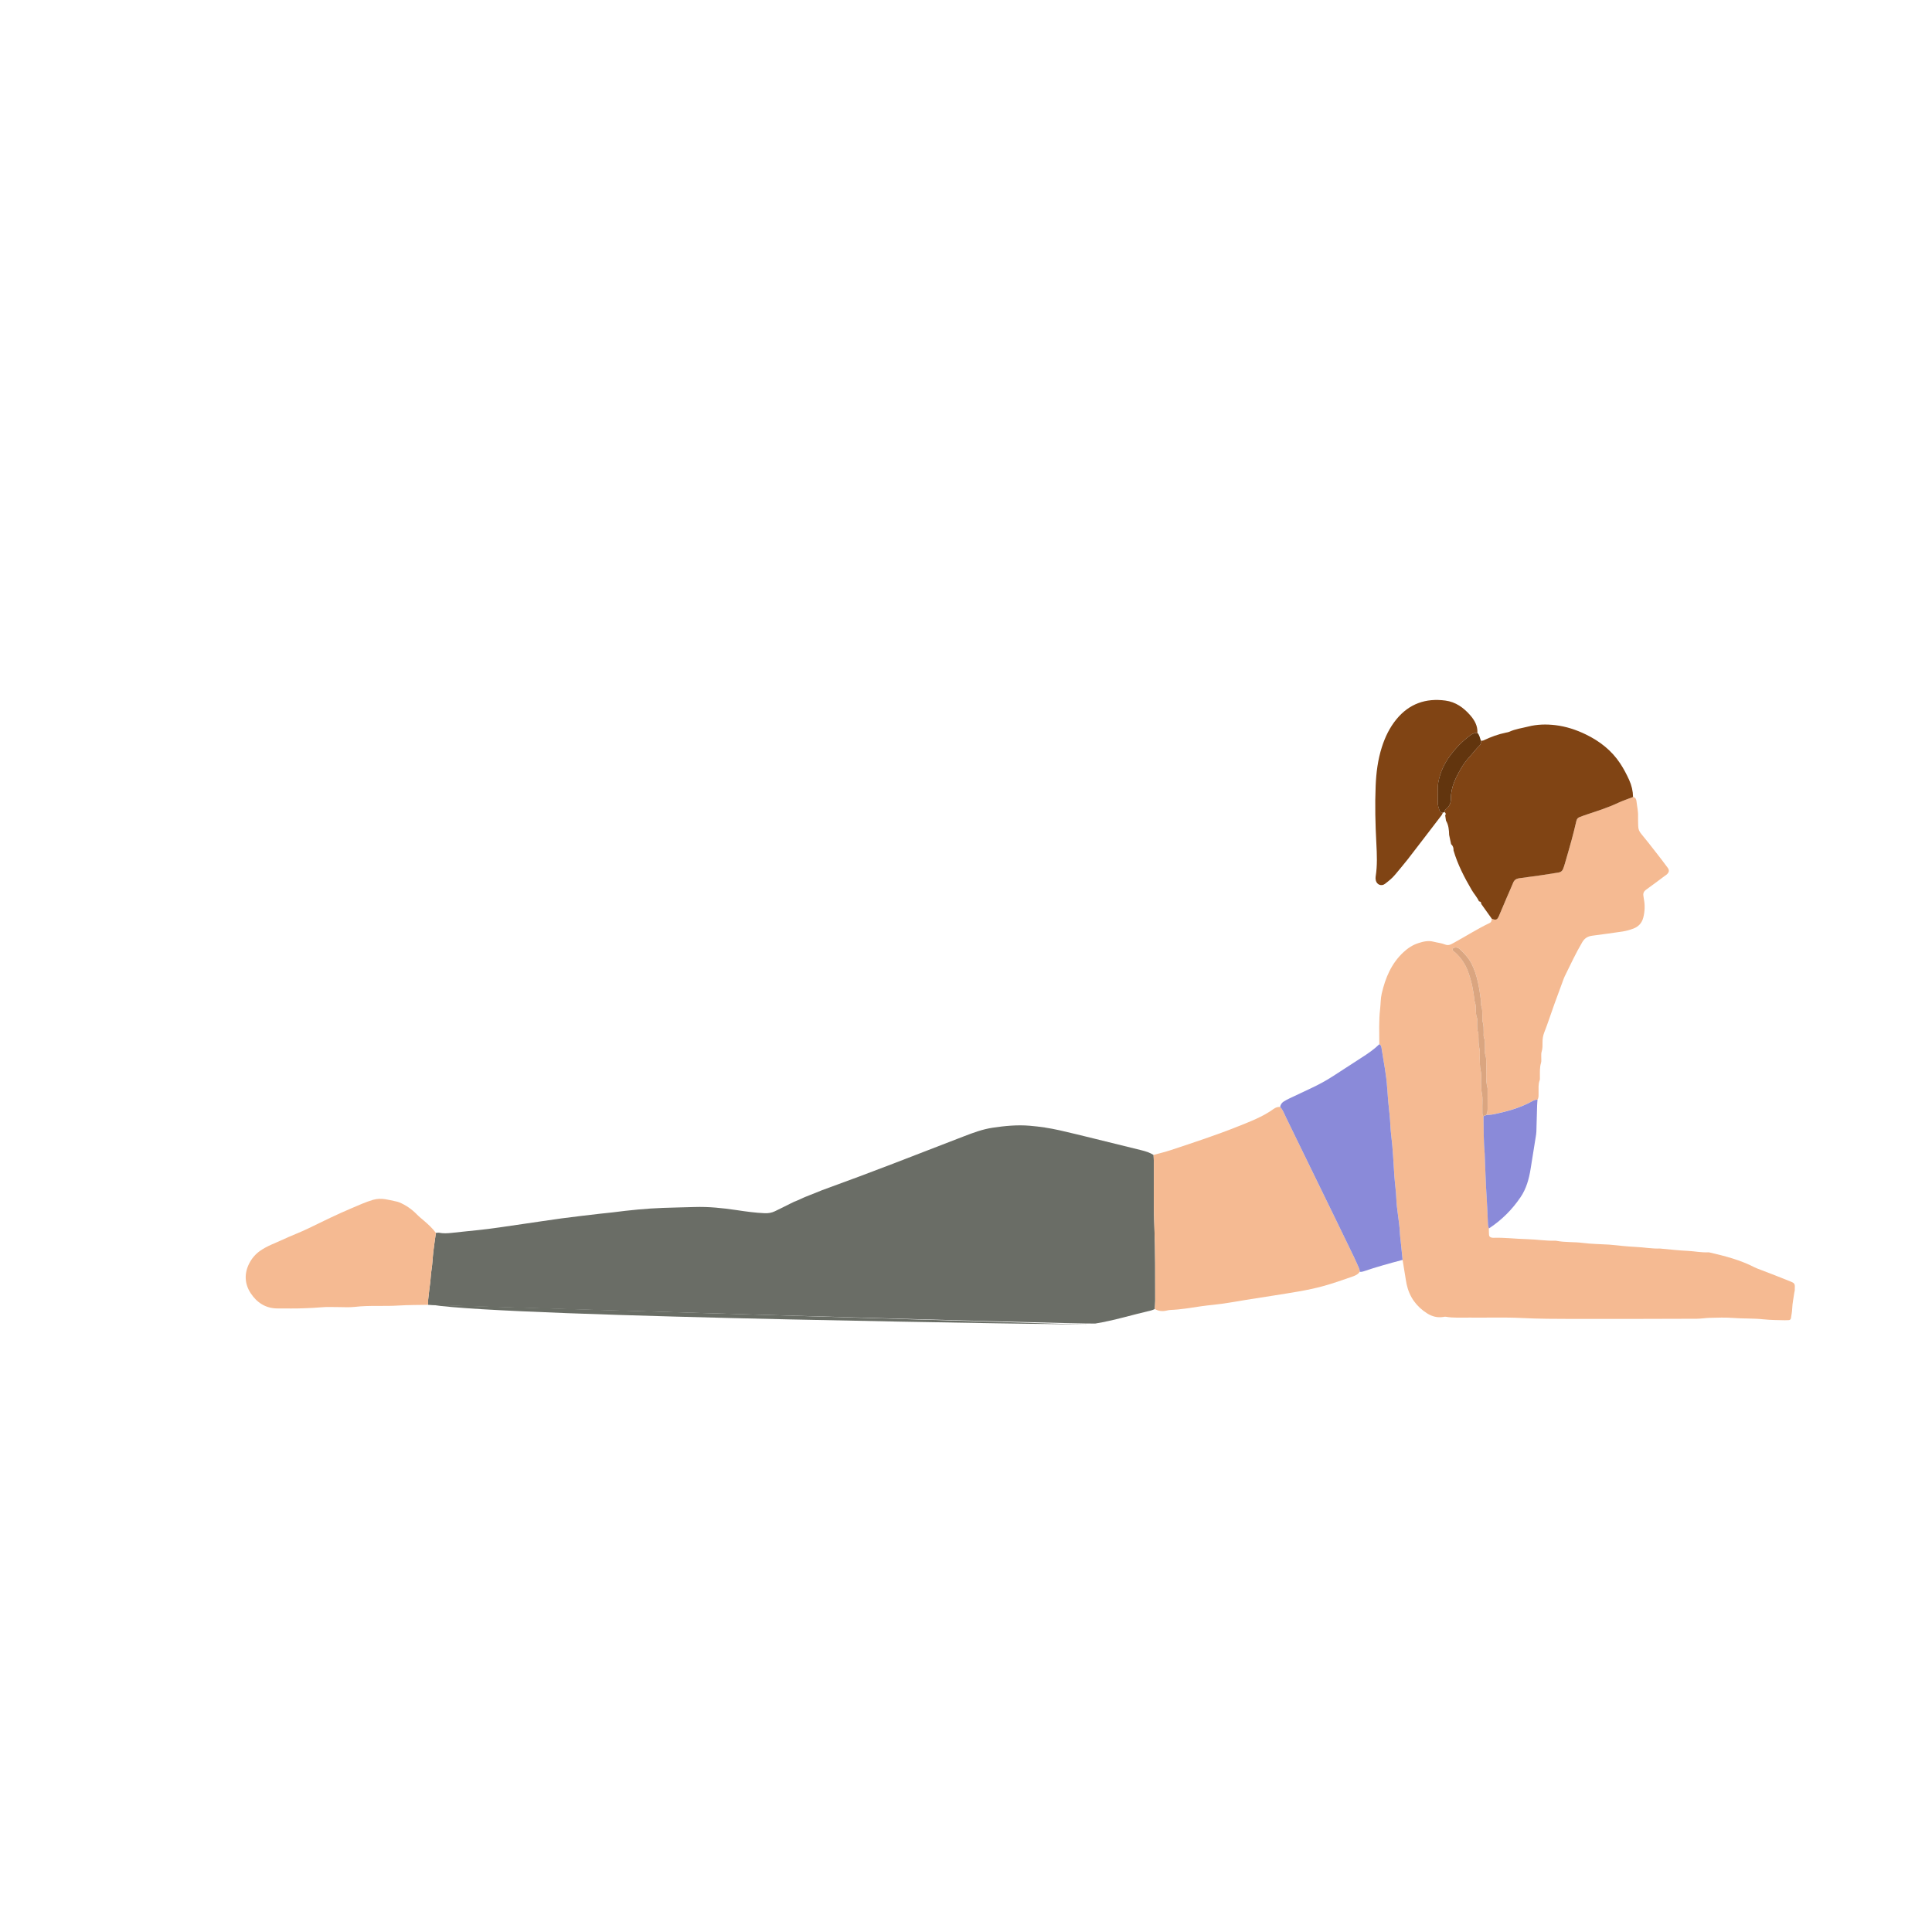
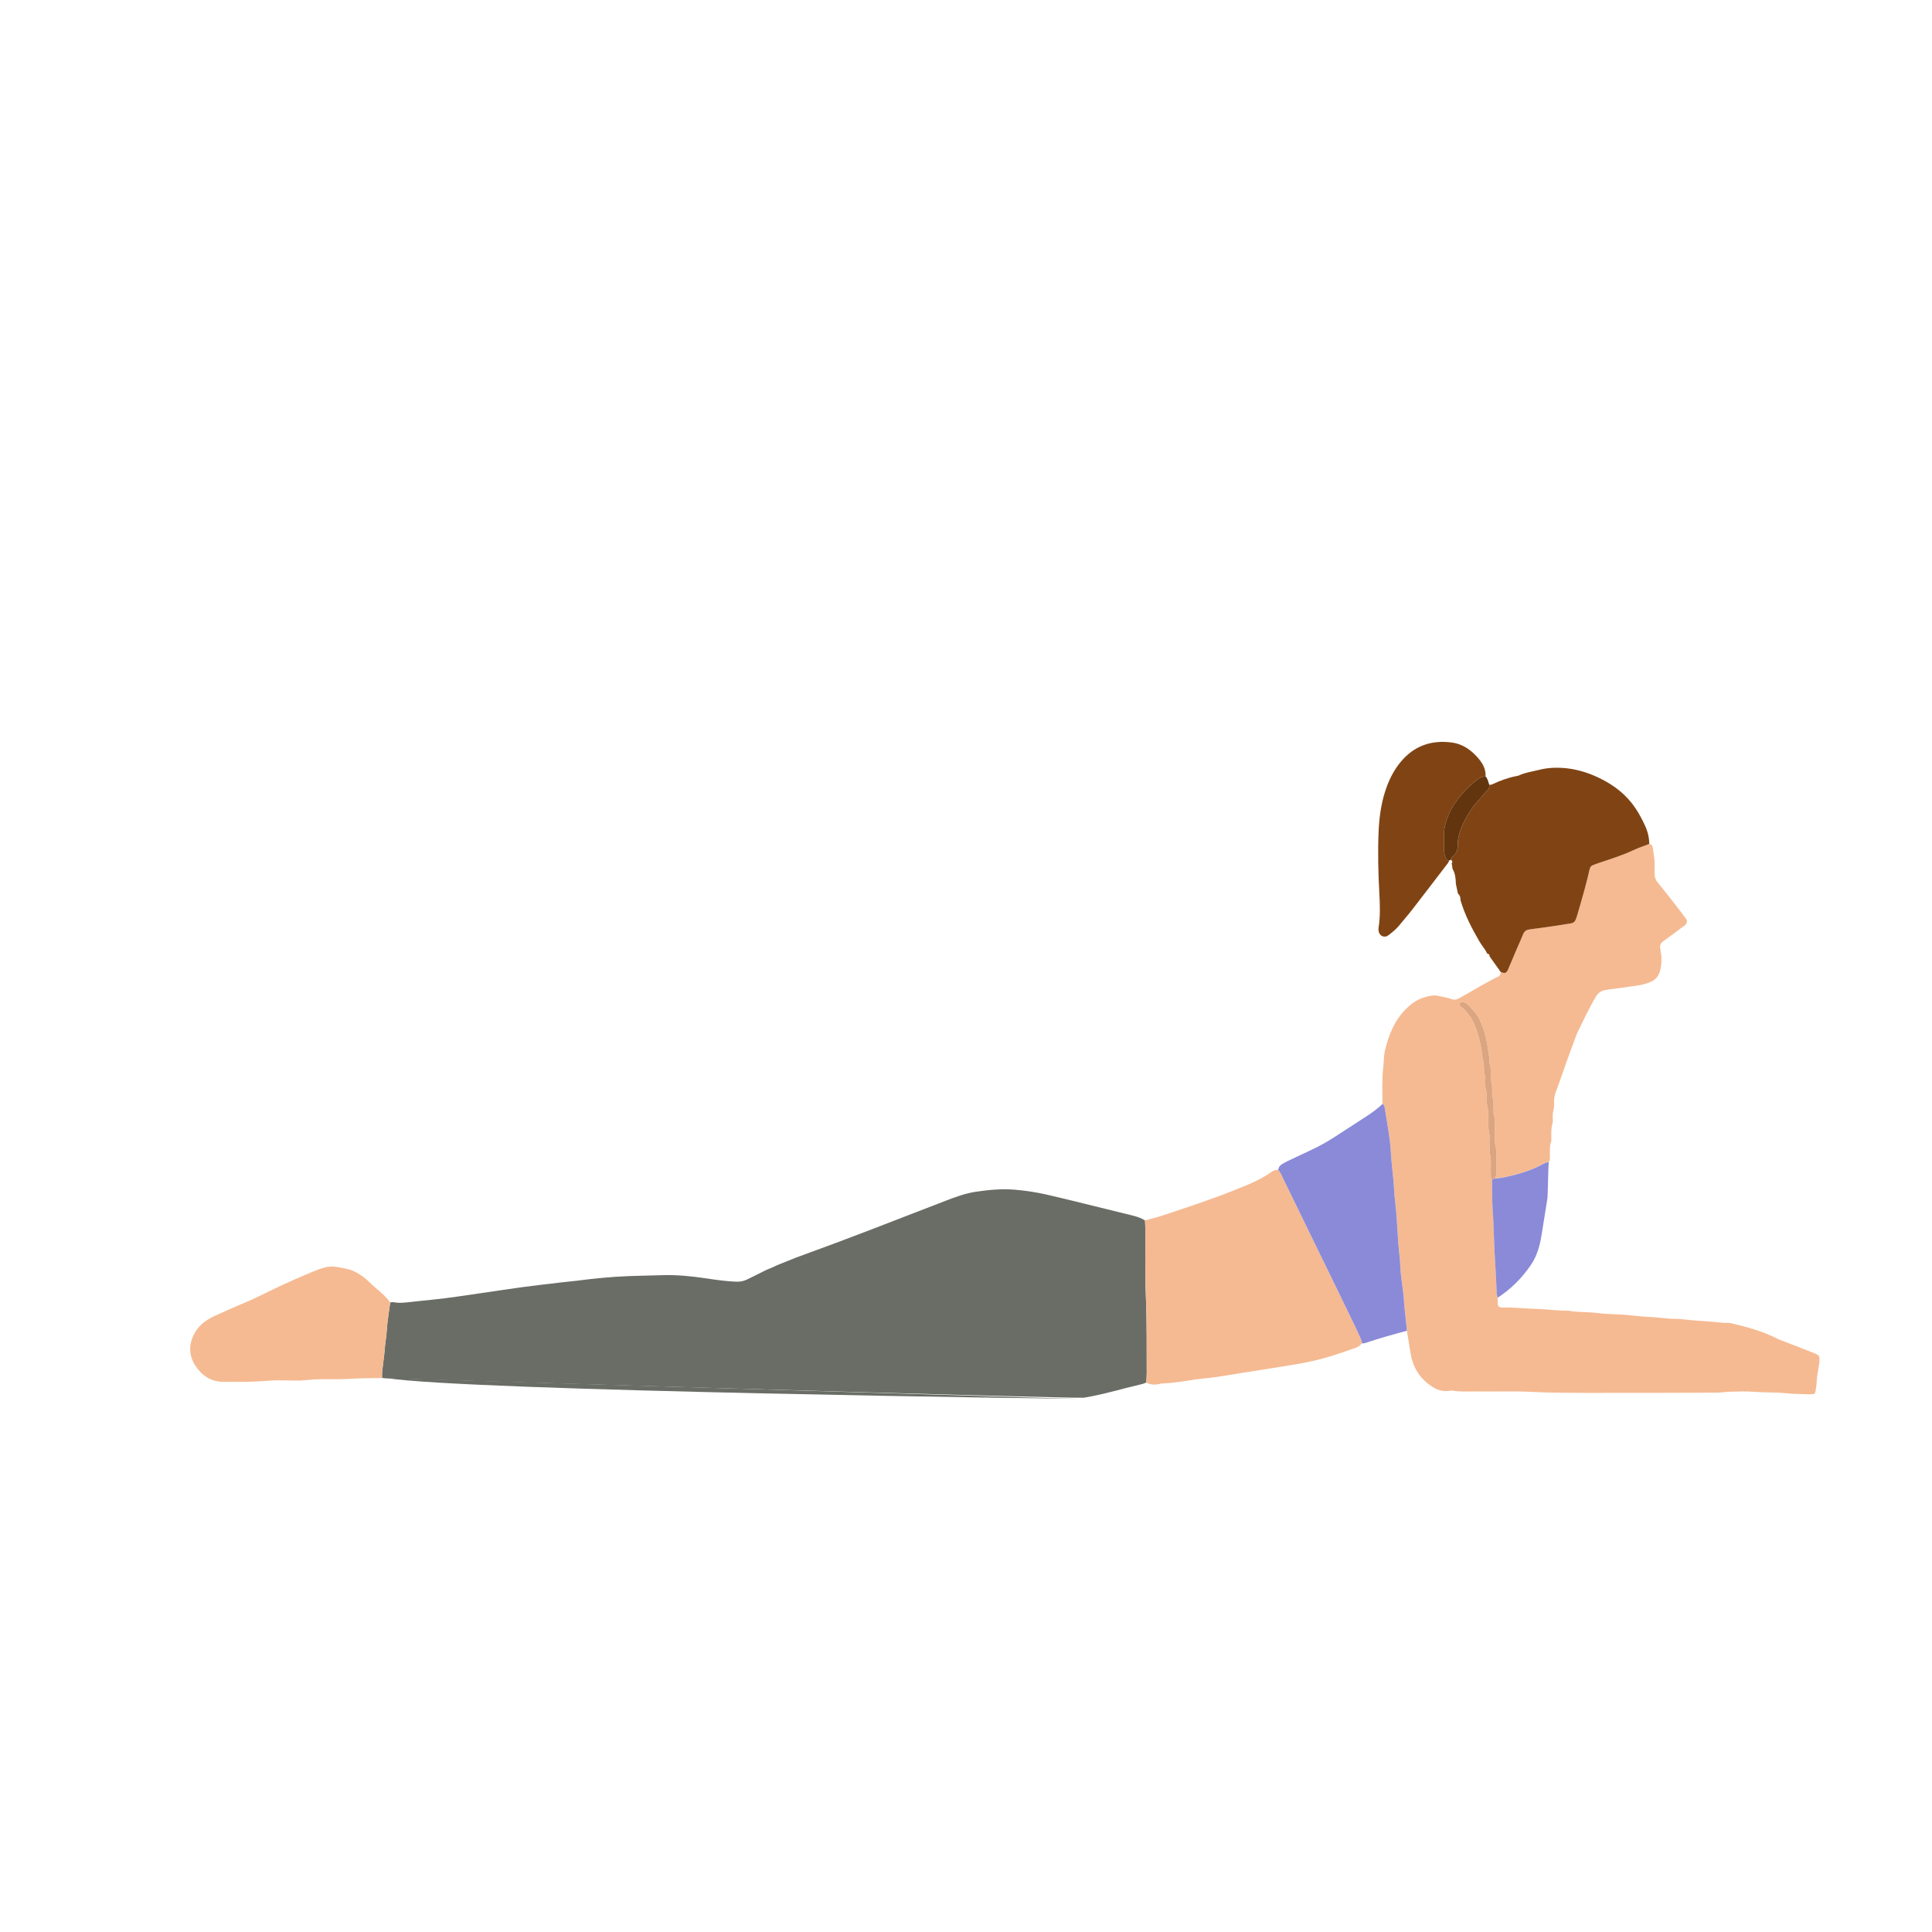
<svg xmlns="http://www.w3.org/2000/svg" width="500" height="500" viewBox="0 0 500 500" fill="none">
-   <path d="M110.802 337.686C110.802 337.63 110.802 336.458 110.802 336.402C110.968 334.959 111.119 333.513 111.313 332.073C111.469 330.909 111.493 329.734 111.68 328.567C111.927 327.022 111.966 325.448 112.149 323.892C112.336 322.284 112.587 320.686 112.809 319.084C113.088 319.063 113.377 318.978 113.642 319.031C114.711 319.246 115.776 319.183 116.845 319.074C118.976 318.855 121.106 318.604 123.237 318.4C127.28 318.008 131.288 317.338 135.306 316.773C138.657 316.301 141.998 315.764 145.349 315.316C148.644 314.875 151.953 314.505 155.255 314.113C156.374 313.979 157.503 313.898 158.621 313.754C162.928 313.193 167.25 312.762 171.593 312.6C174.298 312.498 177.008 312.466 179.714 312.374C183.393 312.254 187.034 312.635 190.667 313.179C193.066 313.538 195.465 313.874 197.896 313.979C198.82 314.018 199.702 313.874 200.527 313.478C201.9 312.822 203.258 312.134 204.62 311.453C204.768 311.379 205.389 311.058 205.533 311.009C206.669 310.596 207.968 309.915 208.543 309.707C209.072 309.513 212.212 308.215 212.741 308.024C226.577 303.004 235.752 299.371 249.479 294.069C251.899 293.134 254.316 292.238 256.912 291.85C260.105 291.373 263.304 291.07 266.518 291.342C269.101 291.56 271.672 291.948 274.205 292.516C277.229 293.197 280.238 293.949 283.251 294.686C287.304 295.677 291.354 296.679 295.4 297.681C296.497 297.953 297.577 298.284 298.54 298.905C298.568 299.579 298.618 300.253 298.625 300.927C298.66 306.451 298.526 311.979 298.755 317.497C299.023 323.864 298.946 330.228 298.967 336.592C298.967 337.323 298.896 338.053 298.857 338.783C298.543 338.903 298.24 339.069 297.916 339.143C293.1 340.254 288.373 341.732 283.483 342.53C281.656 342.826 112.414 337.799 111.842 337.764" fill="#6A6D66" />
-   <path d="M362.989 326.056C363.215 327.442 363.437 328.828 363.666 330.215C363.786 330.938 363.885 331.661 364.04 332.377C364.742 335.63 366.549 338.135 369.339 339.902C370.599 340.699 372.006 341.077 373.527 340.826C373.745 340.791 373.982 340.738 374.193 340.777C376.208 341.13 378.243 340.967 380.268 340.992C384.78 341.045 389.303 340.876 393.804 341.098C398.2 341.317 402.592 341.331 406.988 341.338C417.705 341.356 428.426 341.324 439.143 341.289C440.265 341.285 441.384 341.077 442.509 341.056C444.481 341.017 446.467 340.918 448.428 341.077C451.071 341.289 453.731 341.154 456.355 341.437C458.215 341.634 460.063 341.638 461.919 341.677C462.257 341.684 462.596 341.677 462.931 341.652C463.245 341.627 463.453 341.437 463.499 341.126C463.623 340.29 463.796 339.458 463.824 338.618C463.87 337.26 464.18 335.944 464.353 334.603C464.381 334.381 464.473 334.162 464.483 333.944C464.565 332.063 464.536 332.123 463.055 331.513C460.606 330.508 458.126 329.583 455.657 328.624C455.131 328.419 454.592 328.246 454.094 327.989C450.457 326.108 446.541 325.085 442.586 324.168C442.424 324.129 442.251 324.091 442.086 324.098C440.276 324.189 438.498 323.801 436.699 323.72C434.455 323.621 432.218 323.353 429.978 323.156C429.865 323.145 429.752 323.117 429.643 323.12C427.495 323.198 425.378 322.789 423.24 322.697C421.053 322.602 418.873 322.327 416.689 322.129C416.576 322.119 416.463 322.108 416.35 322.101C414.103 321.967 411.838 321.949 409.612 321.663C407.319 321.367 404.991 321.565 402.719 321.106C402.663 321.095 402.606 321.092 402.55 321.092C400.066 321.17 397.607 320.746 395.127 320.69C392.256 320.623 389.398 320.252 386.519 320.344C386.354 320.351 386.181 320.33 386.015 320.291C385.659 320.206 385.39 319.995 385.362 319.614C385.32 319.053 385.327 318.488 385.313 317.924C385.235 317.539 385.105 317.162 385.087 316.774C384.981 314.421 384.904 312.068 384.741 309.711C384.494 306.131 384.406 302.536 384.255 298.948C384.251 298.835 384.255 298.722 384.244 298.613C383.944 295.367 383.983 292.108 383.934 288.852C383.708 288.647 383.644 288.379 383.641 288.09C383.641 287.469 383.641 286.848 383.634 286.23C383.623 285.218 383.75 284.17 383.545 283.196C383.33 282.184 383.32 281.189 383.299 280.18C383.277 279.168 383.426 278.116 383.21 277.146C382.96 276.021 382.985 274.913 382.96 273.795C382.942 273.005 383.073 272.183 382.889 271.438C382.625 270.376 382.639 269.322 382.618 268.256C382.611 267.918 382.664 267.551 382.551 267.251C382.201 266.32 382.304 265.36 382.283 264.407C382.275 264.069 382.36 263.695 382.244 263.399C381.693 262.002 382.208 260.46 381.619 259.081C381.351 256.452 380.833 253.891 379.919 251.397C379.22 249.499 378.137 247.912 376.677 246.55C376.472 246.359 376.215 246.222 376.031 246.014C375.943 245.911 375.911 245.686 375.961 245.555C376.007 245.424 376.172 245.283 376.31 245.252C376.822 245.139 377.312 245.174 377.728 245.566C378.921 246.687 380.049 247.852 380.808 249.337C382.367 252.395 382.854 255.722 383.291 259.063C383.348 259.507 383.231 259.998 383.376 260.403C383.687 261.285 383.616 262.181 383.637 263.078C383.648 263.529 383.57 264.012 383.708 264.422C384.025 265.36 383.955 266.312 383.976 267.265C383.983 267.66 383.912 268.087 384.036 268.44C384.403 269.484 384.283 270.556 384.315 271.618C384.329 272.07 384.255 272.553 384.396 272.959C384.685 273.788 384.618 274.624 384.65 275.467C384.724 277.485 384.42 279.524 384.967 281.517C385.009 281.676 384.981 281.852 384.981 282.022C384.981 283.655 384.971 285.292 384.992 286.925C384.999 287.504 384.925 288.047 384.639 288.552C385.196 288.502 385.764 288.506 386.311 288.396C389.846 287.701 393.303 286.756 396.489 285.01C396.937 284.763 397.388 284.551 397.914 284.576C398.267 284.008 398.168 283.376 398.179 282.763C398.196 281.697 398.073 280.621 398.464 279.584C398.56 279.334 398.517 279.027 398.521 278.744C398.539 277.51 398.44 276.275 398.817 275.054C398.962 274.589 398.853 274.045 398.874 273.537C398.891 273.086 398.835 272.61 398.969 272.197C399.241 271.368 399.205 270.525 399.205 269.685C399.205 268.835 399.322 268.045 399.643 267.223C400.585 264.82 401.375 262.358 402.246 259.931C403.04 257.719 403.866 255.514 404.677 253.309C404.755 253.097 404.839 252.889 404.941 252.685C406.409 249.704 407.803 246.687 409.499 243.819C410.12 242.772 410.946 242.313 412.061 242.161C414.678 241.805 417.299 241.477 419.91 241.075C420.848 240.93 421.787 240.665 422.679 240.334C424.023 239.836 424.923 238.895 425.286 237.452C425.692 235.836 425.745 234.227 425.42 232.597C425.367 232.322 425.336 232.044 425.3 231.765C425.216 231.08 425.48 230.618 426.062 230.209C427.675 229.073 429.237 227.87 430.821 226.695C431.001 226.561 431.206 226.456 431.368 226.3C431.985 225.725 432.074 225.224 431.573 224.54C430.574 223.178 429.537 221.845 428.5 220.515C427.251 218.917 426.009 217.315 424.711 215.756C424.207 215.153 423.97 214.518 423.967 213.752C423.963 212.905 423.893 212.059 423.928 211.216C423.981 209.963 423.674 208.753 423.543 207.522C423.484 206.972 423.346 206.386 422.64 206.252C421.332 206.76 419.991 207.201 418.721 207.794C416.163 208.993 413.482 209.847 410.812 210.732C410.117 210.962 409.425 211.208 408.744 211.477C408.3 211.653 408.074 211.999 407.961 212.489C407.584 214.126 407.178 215.756 406.737 217.379C406.18 219.432 405.58 221.471 404.987 223.517C404.846 224 404.695 224.487 404.497 224.949C404.282 225.447 403.88 225.718 403.326 225.803C401.826 226.025 400.334 226.29 398.835 226.505C396.944 226.78 395.046 227.02 393.152 227.285C392.439 227.383 391.906 227.708 391.617 228.428C391.088 229.729 390.499 231.006 389.945 232.301C389.26 233.903 388.597 235.515 387.902 237.113C387.486 238.069 387.116 238.182 386.075 237.759C386.001 238.189 386.025 238.626 385.503 238.877C382.357 240.383 379.414 242.264 376.359 243.939C376.112 244.073 375.862 244.204 375.615 244.334C375.089 244.617 374.532 244.666 373.985 244.44C373.04 244.052 372.02 243.982 371.054 243.724C369.653 243.35 368.351 243.664 367.088 244.07C365.642 244.532 364.372 245.354 363.229 246.416C360.079 249.337 358.533 253.066 357.588 257.133C357.278 258.46 357.33 259.814 357.172 261.148C356.815 264.178 356.964 267.212 356.964 270.246C357.454 270.465 357.5 270.909 357.567 271.368C358.071 274.758 358.795 278.109 359.003 281.545C359.147 283.902 359.384 286.252 359.638 288.598C359.825 290.333 359.828 292.086 360.047 293.812C360.495 297.332 360.618 300.874 360.869 304.406C361.014 306.423 361.313 308.431 361.387 310.456C361.43 311.634 361.589 312.809 361.74 313.98C361.98 315.818 362.255 317.652 362.322 319.511C362.343 320.072 362.442 320.63 362.502 321.187C362.668 322.806 362.83 324.429 362.996 326.048L362.989 326.056Z" fill="#F5BA92" />
-   <path d="M298.536 298.898C298.565 299.572 298.614 300.246 298.621 300.92C298.656 306.444 298.522 311.972 298.752 317.49C299.02 323.857 298.942 330.221 298.963 336.586C298.963 337.316 298.893 338.046 298.854 338.776C299.835 339.334 300.872 339.429 301.958 339.168C302.286 339.09 302.622 339.023 302.957 339.013C305.603 338.914 308.206 338.448 310.82 338.064C311.875 337.908 312.94 337.796 314.002 337.686C316.86 337.393 319.675 336.864 322.501 336.402C324.942 336.003 327.387 335.647 329.828 335.252C334.044 334.568 338.284 333.982 342.412 332.85C344.906 332.165 347.354 331.308 349.799 330.454C350.571 330.186 351.404 329.9 351.891 329.128C351.919 328.722 351.788 328.352 351.623 327.992C351.203 327.071 350.804 326.14 350.363 325.23C348.751 321.885 347.132 318.544 345.505 315.207C343.142 310.353 340.771 305.499 338.404 300.644C336.531 296.799 334.679 292.947 332.784 289.112C332.34 288.213 332.022 287.228 331.31 286.477C330.653 286.403 330.082 286.653 329.577 287.017C326.762 289.038 323.552 290.248 320.37 291.522C314.687 293.797 308.869 295.695 303.066 297.625C301.577 298.119 300.046 298.478 298.533 298.898H298.536Z" fill="#F5BA92" />
-   <path d="M386.068 237.769C387.109 238.192 387.479 238.076 387.896 237.123C388.591 235.525 389.25 233.913 389.938 232.311C390.492 231.02 391.081 229.743 391.61 228.438C391.903 227.718 392.436 227.393 393.145 227.295C395.039 227.03 396.937 226.79 398.828 226.515C400.328 226.296 401.82 226.035 403.319 225.813C403.873 225.732 404.275 225.457 404.49 224.959C404.691 224.497 404.843 224.014 404.981 223.527C405.573 221.484 406.173 219.442 406.731 217.389C407.172 215.769 407.577 214.136 407.955 212.499C408.068 212.009 408.293 211.663 408.738 211.487C409.419 211.219 410.11 210.972 410.805 210.742C413.476 209.857 416.157 209.003 418.714 207.804C419.984 207.207 421.325 206.77 422.634 206.262C422.606 204.724 422.27 203.27 421.628 201.859C420.955 200.378 420.214 198.956 419.311 197.587C417.067 194.194 414.008 191.819 410.406 190.07C407.912 188.859 405.274 187.999 402.54 187.671C400.204 187.392 397.819 187.441 395.491 188.034C393.858 188.45 392.168 188.658 390.616 189.378C390.365 189.494 390.076 189.537 389.801 189.59C387.748 190.002 385.807 190.722 383.923 191.618C383.733 191.71 383.486 191.678 383.267 191.703C383.278 192.154 383.278 192.595 382.9 192.945C382.078 193.71 381.429 194.627 380.681 195.453C379.849 196.37 379.059 197.298 378.424 198.36C376.861 200.967 375.457 203.616 375.485 206.791C375.492 207.694 375.178 208.548 374.451 209.19C374.162 209.448 373.852 209.709 373.816 210.143C374.127 210.379 374.285 210.651 374.017 211.017C374.084 211.473 374.151 211.928 374.215 212.383C374.896 213.526 375.005 214.796 375.037 216.083C375.206 216.881 375.376 217.678 375.545 218.479C376.049 218.902 376.201 219.459 376.173 220.091C377.235 223.725 378.967 227.055 380.861 230.304C381.45 231.316 382.272 232.188 382.763 233.267C383.158 233.306 383.37 233.507 383.331 233.923C384.241 235.2 385.155 236.481 386.065 237.758L386.068 237.769Z" fill="#804414" />
-   <path d="M110.805 336.571C110.805 336.515 110.802 336.458 110.805 336.402C110.971 334.959 111.123 333.512 111.317 332.073C111.472 330.909 111.497 329.734 111.684 328.567C111.931 327.021 111.969 325.448 112.153 323.892C112.34 322.284 112.59 320.685 112.812 319.084C111.913 317.849 110.781 316.823 109.634 315.845C109.038 315.334 108.42 314.843 107.874 314.279C106.561 312.931 105.051 311.891 103.323 311.164C103.016 311.037 102.684 310.966 102.356 310.896C101.478 310.705 100.606 310.494 99.717 310.356C98.656 310.19 97.604 310.208 96.546 310.515C94.644 311.069 92.856 311.898 91.043 312.663C87.254 314.265 83.557 316.068 79.863 317.877C77.693 318.939 75.404 319.768 73.217 320.795C71.234 321.726 69.146 322.425 67.322 323.709C66.08 324.584 65.163 325.677 64.496 326.983C63.155 329.611 63.311 332.31 64.888 334.698C66.461 337.083 68.743 338.624 71.784 338.621C74.151 338.621 76.526 338.674 78.889 338.568C80.329 338.504 81.775 338.462 83.214 338.324C84.611 338.19 86.033 338.279 87.441 338.271C88.908 338.264 90.39 338.391 91.836 338.219C95.657 337.771 99.495 338.123 103.309 337.862C105.104 337.739 108.999 337.707 110.798 337.686" fill="#F5BA92" />
-   <path d="M331.309 286.477C332.022 287.232 332.339 288.213 332.784 289.112C334.675 292.947 336.53 296.799 338.404 300.645C340.767 305.499 343.141 310.353 345.505 315.207C347.131 318.545 348.751 321.886 350.363 325.23C350.8 326.14 351.202 327.071 351.622 327.992C351.788 328.356 351.918 328.722 351.89 329.128C352.229 329.195 352.553 329.139 352.878 329.029C356.205 327.89 359.595 326.962 362.992 326.055C362.826 324.436 362.664 322.813 362.498 321.194C362.442 320.637 362.34 320.079 362.318 319.518C362.251 317.659 361.98 315.828 361.736 313.987C361.581 312.816 361.426 311.641 361.384 310.463C361.309 308.438 361.01 306.434 360.865 304.412C360.611 300.881 360.491 297.339 360.043 293.819C359.824 292.093 359.824 290.34 359.634 288.604C359.38 286.258 359.143 283.905 358.999 281.552C358.791 278.12 358.067 274.765 357.563 271.375C357.496 270.916 357.45 270.472 356.96 270.253C355.587 271.597 354.01 272.666 352.402 273.696C349.894 275.301 347.406 276.935 344.909 278.554C343.208 279.654 341.434 280.618 339.607 281.485C337.631 282.427 335.645 283.348 333.666 284.29C333.211 284.505 332.766 284.749 332.332 285.006C331.775 285.334 331.397 285.807 331.316 286.474L331.309 286.477Z" fill="#8A8AD9" />
-   <path d="M382.353 189.653C382.438 187.84 381.63 186.404 380.48 185.088C378.755 183.116 376.712 181.659 374.074 181.307C369.015 180.626 364.725 182.111 361.43 186.104C359.652 188.26 358.46 190.726 357.613 193.389C356.579 196.645 356.159 199.972 356.018 203.366C355.81 208.329 355.934 213.283 356.198 218.239C356.35 221.111 356.477 223.982 356.018 226.843C355.965 227.168 355.98 227.524 356.057 227.845C356.322 228.967 357.518 229.443 358.428 228.741C359.363 228.022 360.294 227.288 361.053 226.364C362.121 225.055 363.24 223.785 364.277 222.448C367.244 218.617 370.179 214.761 373.128 210.915C373.223 210.721 373.322 210.527 373.417 210.333C372.998 210.284 372.652 210.111 372.525 209.684C372.331 209.046 372.091 208.425 372.112 207.726C372.154 206.326 372.123 204.922 372.126 203.518C372.126 203.07 372.197 202.636 372.289 202.191C372.779 199.792 373.781 197.637 375.22 195.665C376.716 193.615 378.452 191.812 380.494 190.306C381.052 189.893 381.655 189.632 382.36 189.65L382.353 189.653Z" fill="#804414" />
-   <path d="M397.914 284.593C397.385 284.565 396.933 284.78 396.489 285.027C393.303 286.774 389.846 287.719 386.311 288.414C385.764 288.52 385.196 288.52 384.639 288.569C384.403 288.668 384.163 288.767 383.926 288.865C383.976 292.122 383.937 295.378 384.237 298.627C384.247 298.74 384.244 298.853 384.247 298.962C384.403 302.55 384.491 306.145 384.734 309.725C384.897 312.078 384.974 314.431 385.08 316.788C385.098 317.172 385.228 317.553 385.306 317.938C388.604 315.786 391.345 313.045 393.54 309.799C395.007 307.626 395.702 305.111 396.118 302.529C396.577 299.696 397.025 296.863 397.477 294.03C397.537 293.642 397.604 293.251 397.614 292.859C397.685 290.608 397.738 288.357 397.805 286.107C397.819 285.602 397.872 285.101 397.907 284.597L397.914 284.593Z" fill="#8A8AD9" />
-   <path d="M382.352 189.653C381.647 189.636 381.043 189.897 380.486 190.309C378.447 191.819 376.708 193.618 375.212 195.668C373.773 197.64 372.774 199.796 372.28 202.194C372.189 202.639 372.118 203.073 372.118 203.521C372.118 204.925 372.146 206.326 372.104 207.73C372.083 208.432 372.323 209.049 372.517 209.687C372.647 210.114 372.99 210.287 373.409 210.337C373.543 210.277 373.674 210.217 373.808 210.157C373.843 209.719 374.154 209.458 374.443 209.204C375.17 208.566 375.484 207.708 375.477 206.805C375.448 203.63 376.852 200.981 378.415 198.374C379.054 197.312 379.844 196.384 380.673 195.467C381.421 194.641 382.07 193.721 382.892 192.959C383.269 192.609 383.269 192.169 383.259 191.717C382.998 191.011 382.913 190.228 382.345 189.657L382.352 189.653Z" fill="#62350E" />
-   <path d="M383.926 288.862C384.163 288.763 384.403 288.664 384.639 288.565C384.928 288.061 384.999 287.518 384.992 286.939C384.974 285.306 384.985 283.669 384.981 282.036C384.981 281.866 385.009 281.686 384.967 281.531C384.417 279.538 384.724 277.499 384.65 275.481C384.618 274.641 384.685 273.802 384.396 272.973C384.254 272.567 384.328 272.08 384.314 271.632C384.283 270.567 384.403 269.498 384.036 268.454C383.912 268.097 383.983 267.67 383.976 267.279C383.955 266.326 384.025 265.374 383.708 264.435C383.57 264.026 383.648 263.543 383.637 263.091C383.616 262.195 383.686 261.299 383.376 260.417C383.231 260.012 383.351 259.521 383.291 259.077C382.854 255.736 382.367 252.409 380.808 249.351C380.049 247.865 378.92 246.701 377.728 245.579C377.312 245.188 376.821 245.156 376.31 245.265C376.172 245.297 376.006 245.438 375.961 245.569C375.911 245.699 375.943 245.925 376.031 246.027C376.215 246.236 376.472 246.373 376.677 246.564C378.137 247.925 379.22 249.513 379.919 251.411C380.836 253.905 381.351 256.47 381.619 259.094C382.208 260.477 381.693 262.019 382.244 263.412C382.36 263.709 382.272 264.083 382.282 264.421C382.304 265.374 382.201 266.333 382.55 267.265C382.663 267.565 382.61 267.935 382.618 268.27C382.639 269.336 382.625 270.39 382.889 271.452C383.076 272.197 382.942 273.022 382.96 273.809C382.988 274.931 382.96 276.038 383.21 277.16C383.425 278.13 383.277 279.178 383.298 280.194C383.32 281.203 383.33 282.198 383.545 283.21C383.75 284.184 383.623 285.228 383.634 286.244C383.641 286.865 383.637 287.486 383.641 288.103C383.641 288.393 383.708 288.661 383.933 288.865L383.926 288.862Z" fill="#DAA580" />
-   <path d="M281.652 342.819C281.652 342.819 131.863 340.904 111.839 337.687Z" fill="#696D65" />
+   <path d="M98.876 356.634C98.876 356.575 98.876 355.343 98.876 355.284C99.05 353.766 99.21 352.245 99.414 350.731C99.577 349.507 99.603 348.271 99.8 347.043C100.059 345.418 100.1 343.763 100.293 342.127C100.49 340.435 100.753 338.755 100.987 337.07C101.28 337.048 101.584 336.959 101.863 337.014C102.987 337.241 104.107 337.174 105.231 337.059C107.472 336.829 109.713 336.566 111.954 336.35C116.206 335.938 120.421 335.234 124.647 334.64C128.172 334.143 131.685 333.579 135.21 333.108C138.676 332.644 142.156 332.254 145.628 331.842C146.805 331.701 147.992 331.616 149.168 331.464C153.698 330.874 158.243 330.421 162.811 330.251C165.656 330.143 168.506 330.11 171.352 330.013C175.221 329.887 179.05 330.288 182.872 330.859C185.395 331.238 187.918 331.59 190.474 331.701C191.446 331.742 192.374 331.59 193.242 331.175C194.685 330.484 196.114 329.761 197.546 329.045C197.702 328.967 198.355 328.629 198.507 328.577C199.701 328.143 201.067 327.427 201.672 327.208C202.228 327.004 205.53 325.639 206.087 325.439C220.638 320.159 230.289 316.337 244.725 310.761C247.27 309.778 249.812 308.835 252.543 308.427C255.9 307.926 259.266 307.607 262.646 307.893C265.362 308.123 268.066 308.531 270.73 309.128C273.91 309.844 277.075 310.635 280.243 311.41C284.506 312.453 288.766 313.506 293.021 314.56C294.175 314.846 295.311 315.195 296.324 315.848C296.353 316.556 296.405 317.265 296.413 317.974C296.45 323.784 296.309 329.598 296.55 335.4C296.832 342.097 296.75 348.791 296.772 355.484C296.772 356.252 296.698 357.02 296.657 357.788C296.327 357.914 296.008 358.089 295.667 358.167C290.602 359.335 285.631 360.89 280.488 361.728C278.566 362.04 100.571 356.753 99.97 356.716" fill="#6A6D66" />
+   <path d="M364.106 344.402C364.343 345.86 364.577 347.318 364.818 348.776C364.944 349.537 365.048 350.298 365.211 351.051C365.95 354.472 367.849 357.106 370.784 358.965C372.109 359.803 373.589 360.2 375.188 359.937C375.418 359.9 375.667 359.844 375.889 359.885C378.008 360.256 380.149 360.085 382.279 360.111C387.024 360.167 391.78 359.989 396.515 360.223C401.138 360.453 405.757 360.467 410.38 360.475C421.652 360.493 432.927 360.46 444.199 360.423C445.379 360.419 446.555 360.2 447.738 360.178C449.812 360.137 451.901 360.033 453.964 360.2C456.743 360.423 459.541 360.282 462.301 360.579C464.256 360.786 466.2 360.79 468.152 360.831C468.508 360.838 468.864 360.831 469.217 360.805C469.547 360.779 469.766 360.579 469.814 360.252C469.944 359.373 470.126 358.497 470.155 357.614C470.204 356.186 470.53 354.802 470.712 353.392C470.742 353.158 470.838 352.928 470.849 352.698C470.935 350.721 470.905 350.784 469.347 350.142C466.772 349.084 464.163 348.112 461.566 347.103C461.013 346.888 460.446 346.706 459.923 346.435C456.097 344.458 451.979 343.382 447.82 342.417C447.649 342.376 447.467 342.335 447.293 342.343C445.39 342.439 443.52 342.031 441.627 341.946C439.268 341.842 436.915 341.56 434.559 341.352C434.441 341.341 434.322 341.311 434.207 341.315C431.947 341.397 429.721 340.966 427.473 340.87C425.173 340.77 422.88 340.48 420.583 340.273C420.464 340.261 420.346 340.25 420.227 340.243C417.863 340.102 415.481 340.083 413.14 339.783C410.729 339.471 408.28 339.679 405.89 339.197C405.831 339.185 405.772 339.182 405.712 339.182C403.1 339.263 400.514 338.818 397.906 338.759C394.886 338.688 391.881 338.299 388.853 338.395C388.679 338.403 388.497 338.38 388.322 338.34C387.948 338.25 387.666 338.028 387.636 337.627C387.592 337.037 387.599 336.444 387.584 335.85C387.503 335.446 387.365 335.049 387.347 334.64C387.235 332.166 387.154 329.691 386.983 327.213C386.723 323.447 386.631 319.666 386.471 315.893C386.467 315.774 386.471 315.655 386.46 315.54C386.145 312.127 386.185 308.698 386.133 305.274C385.896 305.059 385.829 304.777 385.825 304.472C385.825 303.819 385.825 303.166 385.818 302.517C385.807 301.452 385.941 300.35 385.725 299.326C385.499 298.262 385.488 297.215 385.466 296.154C385.443 295.089 385.599 293.984 385.373 292.963C385.109 291.78 385.135 290.615 385.109 289.439C385.091 288.607 385.228 287.743 385.035 286.96C384.757 285.843 384.772 284.734 384.75 283.613C384.742 283.257 384.798 282.871 384.679 282.556C384.312 281.577 384.419 280.567 384.397 279.566C384.39 279.209 384.479 278.816 384.356 278.505C383.777 277.035 384.319 275.414 383.7 273.963C383.418 271.199 382.872 268.505 381.911 265.882C381.177 263.886 380.038 262.217 378.501 260.784C378.286 260.584 378.015 260.439 377.823 260.22C377.73 260.113 377.696 259.875 377.748 259.738C377.797 259.601 377.971 259.452 378.116 259.419C378.654 259.3 379.169 259.337 379.607 259.749C380.861 260.929 382.048 262.153 382.846 263.715C384.486 266.932 384.998 270.431 385.458 273.945C385.518 274.412 385.395 274.928 385.547 275.355C385.874 276.282 385.8 277.224 385.822 278.167C385.833 278.642 385.751 279.15 385.896 279.58C386.23 280.567 386.156 281.569 386.178 282.571C386.185 282.986 386.111 283.435 386.241 283.806C386.627 284.905 386.501 286.033 386.534 287.149C386.549 287.624 386.471 288.133 386.619 288.559C386.924 289.431 386.853 290.31 386.887 291.197C386.965 293.319 386.645 295.464 387.221 297.56C387.265 297.727 387.235 297.913 387.235 298.091C387.235 299.809 387.224 301.53 387.247 303.248C387.254 303.857 387.176 304.428 386.875 304.958C387.462 304.907 388.059 304.91 388.634 304.795C392.352 304.064 395.988 303.07 399.338 301.233C399.809 300.974 400.284 300.751 400.837 300.777C401.208 300.18 401.104 299.516 401.115 298.87C401.134 297.75 401.004 296.618 401.416 295.527C401.516 295.264 401.472 294.941 401.475 294.644C401.494 293.345 401.39 292.047 401.787 290.763C401.939 290.273 401.824 289.702 401.846 289.168C401.865 288.693 401.805 288.192 401.946 287.758C402.232 286.886 402.195 285.999 402.195 285.116C402.195 284.222 402.318 283.391 402.655 282.526C403.646 280 404.477 277.41 405.393 274.857C406.228 272.531 407.096 270.212 407.95 267.893C408.031 267.671 408.12 267.452 408.228 267.237C409.771 264.101 411.237 260.929 413.022 257.913C413.675 256.811 414.543 256.328 415.715 256.169C418.468 255.794 421.225 255.449 423.97 255.026C424.957 254.874 425.944 254.596 426.883 254.247C428.297 253.724 429.243 252.733 429.625 251.216C430.052 249.516 430.107 247.825 429.766 246.11C429.71 245.821 429.677 245.528 429.64 245.235C429.551 244.515 429.829 244.029 430.441 243.599C432.137 242.404 433.78 241.139 435.446 239.903C435.635 239.762 435.851 239.651 436.021 239.488C436.671 238.883 436.763 238.356 436.237 237.636C435.187 236.204 434.096 234.802 433.005 233.403C431.691 231.722 430.385 230.038 429.02 228.398C428.49 227.763 428.241 227.095 428.237 226.29C428.234 225.4 428.159 224.509 428.196 223.623C428.252 222.305 427.929 221.033 427.792 219.738C427.729 219.159 427.584 218.543 426.842 218.402C425.466 218.937 424.056 219.4 422.72 220.024C420.03 221.285 417.21 222.183 414.402 223.114C413.671 223.355 412.944 223.615 412.228 223.897C411.76 224.083 411.523 224.446 411.404 224.962C411.007 226.684 410.58 228.398 410.116 230.104C409.53 232.264 408.899 234.408 408.276 236.56C408.128 237.069 407.968 237.581 407.76 238.067C407.534 238.59 407.111 238.875 406.529 238.964C404.952 239.198 403.382 239.476 401.805 239.703C399.817 239.992 397.821 240.245 395.828 240.523C395.079 240.627 394.519 240.968 394.214 241.725C393.658 243.094 393.038 244.437 392.456 245.799C391.736 247.483 391.038 249.179 390.307 250.86C389.87 251.865 389.48 251.984 388.386 251.538C388.308 251.991 388.334 252.451 387.784 252.715C384.475 254.299 381.381 256.276 378.168 258.039C377.908 258.18 377.644 258.317 377.385 258.454C376.832 258.751 376.246 258.803 375.671 258.566C374.676 258.158 373.604 258.083 372.587 257.812C371.114 257.419 369.745 257.749 368.417 258.176C366.896 258.662 365.56 259.527 364.358 260.643C361.045 263.715 359.42 267.637 358.425 271.915C358.099 273.31 358.155 274.735 357.988 276.137C357.613 279.324 357.769 282.515 357.769 285.706C358.284 285.936 358.333 286.404 358.403 286.886C358.934 290.451 359.694 293.976 359.913 297.59C360.065 300.068 360.314 302.539 360.581 305.007C360.778 306.832 360.781 308.676 361.011 310.49C361.483 314.193 361.612 317.918 361.876 321.632C362.028 323.755 362.343 325.866 362.421 327.995C362.466 329.235 362.633 330.47 362.792 331.702C363.045 333.635 363.334 335.564 363.405 337.52C363.427 338.109 363.531 338.696 363.594 339.282C363.768 340.985 363.939 342.692 364.113 344.395L364.106 344.402Z" fill="#F5BA92" />
+   <path d="M296.32 315.84C296.349 316.549 296.401 317.257 296.409 317.966C296.446 323.776 296.305 329.59 296.546 335.393C296.828 342.09 296.746 348.783 296.769 355.477C296.769 356.245 296.695 357.013 296.654 357.781C297.685 358.367 298.776 358.467 299.919 358.193C300.264 358.111 300.616 358.04 300.969 358.029C303.751 357.925 306.49 357.436 309.239 357.031C310.348 356.868 311.469 356.749 312.585 356.634C315.591 356.326 318.552 355.77 321.523 355.284C324.091 354.864 326.662 354.49 329.23 354.074C333.663 353.354 338.123 352.738 342.464 351.547C345.087 350.828 347.662 349.926 350.233 349.028C351.046 348.746 351.921 348.446 352.433 347.633C352.463 347.207 352.326 346.817 352.151 346.438C351.71 345.47 351.291 344.491 350.827 343.533C349.131 340.016 347.428 336.502 345.718 332.993C343.232 327.887 340.739 322.782 338.249 317.677C336.279 313.633 334.331 309.581 332.339 305.548C331.871 304.602 331.537 303.567 330.788 302.776C330.098 302.698 329.497 302.962 328.966 303.344C326.005 305.47 322.629 306.743 319.282 308.082C313.305 310.475 307.187 312.471 301.084 314.501C299.518 315.02 297.908 315.399 296.316 315.84H296.32Z" fill="#F5BA92" />
+   <path d="M388.379 251.55C389.474 251.995 389.863 251.873 390.301 250.871C391.032 249.19 391.726 247.495 392.449 245.81C393.032 244.452 393.652 243.109 394.208 241.736C394.516 240.979 395.076 240.638 395.822 240.534C397.814 240.256 399.811 240.004 401.799 239.714C403.376 239.484 404.946 239.21 406.522 238.976C407.105 238.89 407.528 238.601 407.754 238.078C407.966 237.592 408.125 237.084 408.27 236.572C408.893 234.423 409.524 232.275 410.11 230.116C410.574 228.413 411.001 226.695 411.398 224.973C411.516 224.458 411.754 224.094 412.221 223.909C412.937 223.627 413.665 223.367 414.396 223.126C417.204 222.194 420.024 221.297 422.714 220.035C424.05 219.408 425.459 218.948 426.836 218.414C426.806 216.796 426.454 215.267 425.779 213.783C425.07 212.225 424.291 210.73 423.341 209.29C420.981 205.721 417.764 203.224 413.976 201.384C411.353 200.111 408.578 199.206 405.702 198.861C403.246 198.568 400.738 198.62 398.289 199.243C396.572 199.681 394.794 199.9 393.162 200.656C392.898 200.779 392.594 200.823 392.305 200.879C390.145 201.313 388.105 202.07 386.123 203.012C385.923 203.109 385.663 203.076 385.433 203.102C385.445 203.576 385.445 204.04 385.048 204.408C384.183 205.213 383.5 206.177 382.714 207.046C381.838 208.01 381.007 208.986 380.339 210.103C378.696 212.845 377.219 215.631 377.249 218.97C377.256 219.92 376.926 220.818 376.162 221.493C375.857 221.764 375.531 222.039 375.494 222.495C375.82 222.744 375.987 223.029 375.705 223.415C375.776 223.894 375.846 224.372 375.913 224.851C376.629 226.053 376.744 227.389 376.777 228.743C376.955 229.582 377.134 230.42 377.312 231.262C377.842 231.707 378.002 232.294 377.972 232.958C379.089 236.779 380.911 240.282 382.903 243.699C383.523 244.764 384.387 245.68 384.903 246.816C385.318 246.856 385.541 247.068 385.5 247.506C386.457 248.849 387.418 250.196 388.376 251.539L388.379 251.55Z" fill="#804414" />
+   <path d="M98.88 355.462C98.88 355.402 98.876 355.343 98.88 355.283C99.054 353.766 99.213 352.245 99.418 350.731C99.581 349.507 99.607 348.271 99.803 347.043C100.063 345.418 100.104 343.763 100.297 342.127C100.494 340.435 100.757 338.754 100.991 337.07C100.045 335.771 98.854 334.692 97.648 333.664C97.021 333.126 96.371 332.61 95.796 332.017C94.416 330.599 92.828 329.505 91.01 328.74C90.687 328.607 90.339 328.533 89.994 328.458C89.07 328.258 88.153 328.035 87.218 327.891C86.102 327.716 84.996 327.735 83.883 328.058C81.883 328.64 80.002 329.512 78.095 330.317C74.11 332.002 70.222 333.898 66.337 335.801C64.055 336.918 61.647 337.79 59.347 338.869C57.262 339.849 55.065 340.584 53.147 341.934C51.841 342.854 50.877 344.004 50.175 345.377C48.765 348.141 48.929 350.98 50.587 353.491C52.242 356 54.642 357.621 57.841 357.617C60.33 357.617 62.827 357.673 65.313 357.562C66.827 357.495 68.348 357.45 69.862 357.306C71.331 357.165 72.826 357.257 74.307 357.25C75.85 357.242 77.409 357.376 78.93 357.194C82.948 356.723 86.985 357.094 90.995 356.82C92.884 356.69 96.98 356.656 98.872 356.634" fill="#F5BA92" />
+   <path d="M330.788 302.777C331.537 303.571 331.871 304.603 332.339 305.549C334.327 309.582 336.279 313.633 338.249 317.678C340.735 322.783 343.232 327.888 345.718 332.993C347.428 336.503 349.131 340.017 350.827 343.534C351.287 344.491 351.71 345.471 352.151 346.439C352.326 346.821 352.463 347.207 352.433 347.634C352.789 347.705 353.131 347.645 353.472 347.53C356.971 346.332 360.536 345.356 364.109 344.402C363.935 342.699 363.764 340.993 363.59 339.29C363.531 338.703 363.423 338.117 363.401 337.527C363.33 335.572 363.045 333.646 362.789 331.71C362.625 330.478 362.462 329.242 362.418 328.003C362.34 325.873 362.024 323.766 361.872 321.64C361.605 317.926 361.479 314.201 361.008 310.498C360.778 308.684 360.778 306.84 360.577 305.015C360.31 302.547 360.062 300.072 359.909 297.598C359.69 293.988 358.93 290.459 358.399 286.894C358.329 286.411 358.281 285.944 357.765 285.714C356.322 287.127 354.663 288.252 352.971 289.335C350.333 291.023 347.718 292.741 345.091 294.444C343.302 295.602 341.436 296.615 339.514 297.527C337.436 298.518 335.348 299.486 333.266 300.477C332.788 300.703 332.32 300.959 331.864 301.23C331.277 301.575 330.88 302.072 330.795 302.774L330.788 302.777Z" fill="#8A8AD9" />
+   <path d="M384.472 200.946C384.561 199.039 383.711 197.529 382.502 196.145C380.688 194.071 378.539 192.538 375.764 192.167C370.444 191.451 365.932 193.013 362.467 197.213C360.597 199.48 359.343 202.074 358.452 204.875C357.365 208.3 356.924 211.798 356.775 215.368C356.556 220.588 356.686 225.797 356.964 231.01C357.124 234.03 357.257 237.05 356.775 240.059C356.719 240.401 356.734 240.775 356.816 241.113C357.094 242.293 358.352 242.794 359.309 242.055C360.292 241.298 361.272 240.527 362.07 239.555C363.194 238.178 364.37 236.842 365.461 235.436C368.581 231.407 371.668 227.352 374.77 223.307C374.87 223.103 374.974 222.899 375.074 222.695C374.633 222.643 374.269 222.462 374.135 222.013C373.931 221.341 373.679 220.688 373.701 219.953C373.746 218.48 373.712 217.004 373.716 215.527C373.716 215.056 373.79 214.6 373.887 214.132C374.402 211.609 375.456 209.342 376.97 207.268C378.543 205.112 380.369 203.217 382.517 201.632C383.103 201.198 383.737 200.924 384.479 200.942L384.472 200.946Z" fill="#804414" />
+   <path d="M400.838 300.796C400.281 300.766 399.806 300.992 399.339 301.252C395.989 303.089 392.353 304.083 388.635 304.814C388.06 304.925 387.462 304.925 386.876 304.977C386.628 305.081 386.375 305.185 386.127 305.289C386.179 308.713 386.138 312.138 386.453 315.555C386.464 315.674 386.461 315.792 386.464 315.907C386.628 319.681 386.72 323.461 386.976 327.227C387.147 329.702 387.229 332.177 387.34 334.655C387.359 335.06 387.496 335.46 387.577 335.865C391.047 333.602 393.929 330.719 396.237 327.305C397.781 325.02 398.512 322.374 398.949 319.658C399.432 316.679 399.903 313.7 400.378 310.72C400.441 310.312 400.511 309.901 400.523 309.489C400.597 307.122 400.652 304.754 400.723 302.387C400.738 301.857 400.793 301.33 400.83 300.799L400.838 300.796Z" fill="#8A8AD9" />
+   <path d="M384.471 200.945C383.729 200.927 383.095 201.201 382.509 201.635C380.364 203.223 378.535 205.116 376.962 207.271C375.448 209.345 374.398 211.612 373.879 214.135C373.782 214.603 373.708 215.059 373.708 215.53C373.708 217.007 373.738 218.48 373.693 219.957C373.671 220.695 373.923 221.344 374.127 222.016C374.264 222.465 374.624 222.646 375.066 222.698C375.207 222.635 375.344 222.572 375.485 222.509C375.522 222.049 375.849 221.775 376.153 221.507C376.917 220.836 377.247 219.934 377.24 218.984C377.21 215.645 378.687 212.859 380.331 210.117C381.002 209 381.833 208.024 382.705 207.06C383.492 206.192 384.174 205.223 385.039 204.422C385.436 204.054 385.436 203.591 385.425 203.116C385.15 202.374 385.061 201.55 384.464 200.949L384.471 200.945Z" fill="#62350E" />
+   <path d="M386.126 305.285C386.375 305.182 386.627 305.078 386.876 304.974C387.18 304.443 387.254 303.872 387.247 303.263C387.228 301.545 387.239 299.824 387.235 298.106C387.235 297.928 387.265 297.739 387.221 297.576C386.642 295.479 386.965 293.335 386.887 291.212C386.853 290.329 386.924 289.446 386.62 288.575C386.471 288.148 386.549 287.636 386.534 287.165C386.501 286.044 386.627 284.92 386.241 283.822C386.111 283.447 386.185 282.998 386.178 282.586C386.156 281.584 386.23 280.583 385.896 279.596C385.751 279.165 385.833 278.657 385.822 278.182C385.8 277.24 385.874 276.297 385.547 275.37C385.395 274.943 385.521 274.427 385.458 273.96C384.998 270.446 384.486 266.948 382.846 263.731C382.049 262.169 380.861 260.944 379.607 259.764C379.169 259.353 378.654 259.319 378.116 259.434C377.971 259.468 377.797 259.616 377.748 259.753C377.696 259.891 377.73 260.128 377.823 260.236C378.016 260.455 378.286 260.599 378.502 260.8C380.038 262.232 381.177 263.901 381.911 265.898C382.876 268.521 383.418 271.218 383.7 273.978C384.319 275.433 383.778 277.054 384.356 278.52C384.479 278.831 384.386 279.225 384.397 279.581C384.419 280.583 384.312 281.592 384.679 282.571C384.798 282.887 384.742 283.276 384.75 283.629C384.772 284.749 384.757 285.859 385.035 286.975C385.232 287.758 385.091 288.626 385.109 289.454C385.139 290.634 385.109 291.799 385.373 292.979C385.599 293.999 385.443 295.101 385.466 296.169C385.488 297.23 385.499 298.277 385.725 299.342C385.941 300.366 385.807 301.464 385.818 302.532C385.826 303.185 385.822 303.838 385.826 304.488C385.826 304.792 385.896 305.074 386.134 305.289L386.126 305.285Z" fill="#DAA580" />
+   <path d="M278.562 362.033C278.562 362.033 121.026 360.019 99.966 356.635L278.562 362.033Z" fill="#696D65" />
</svg>
